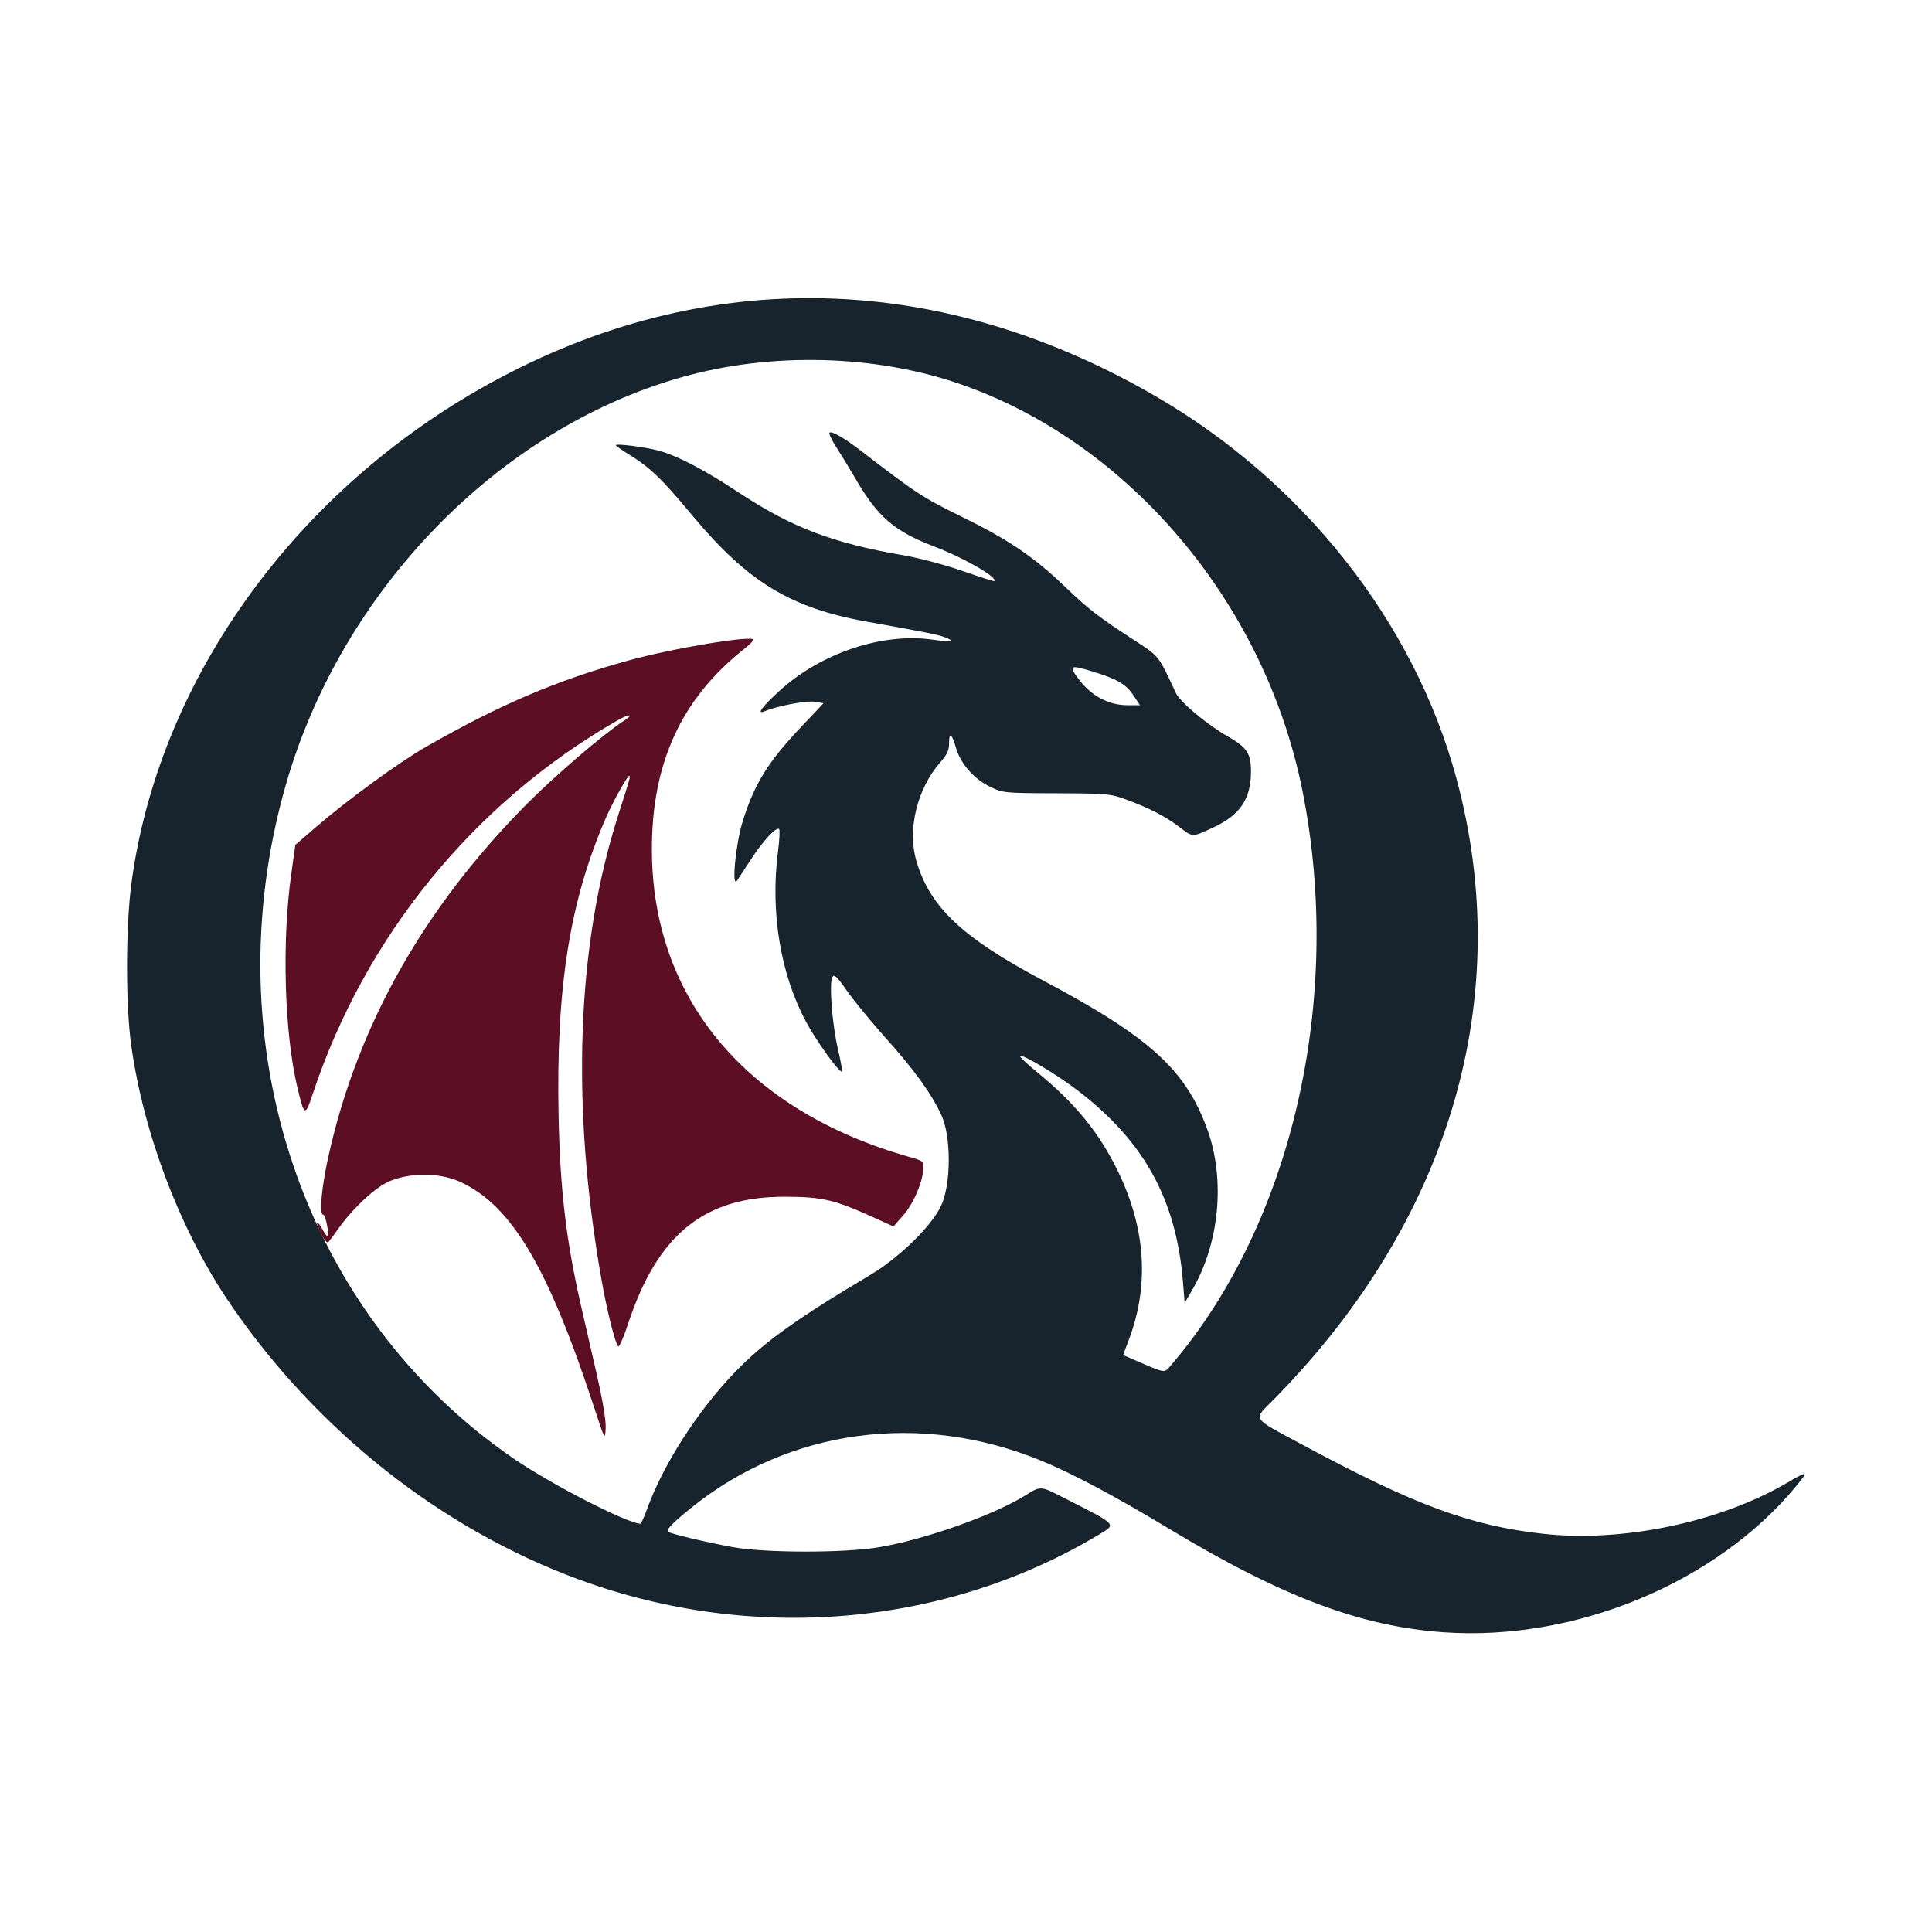
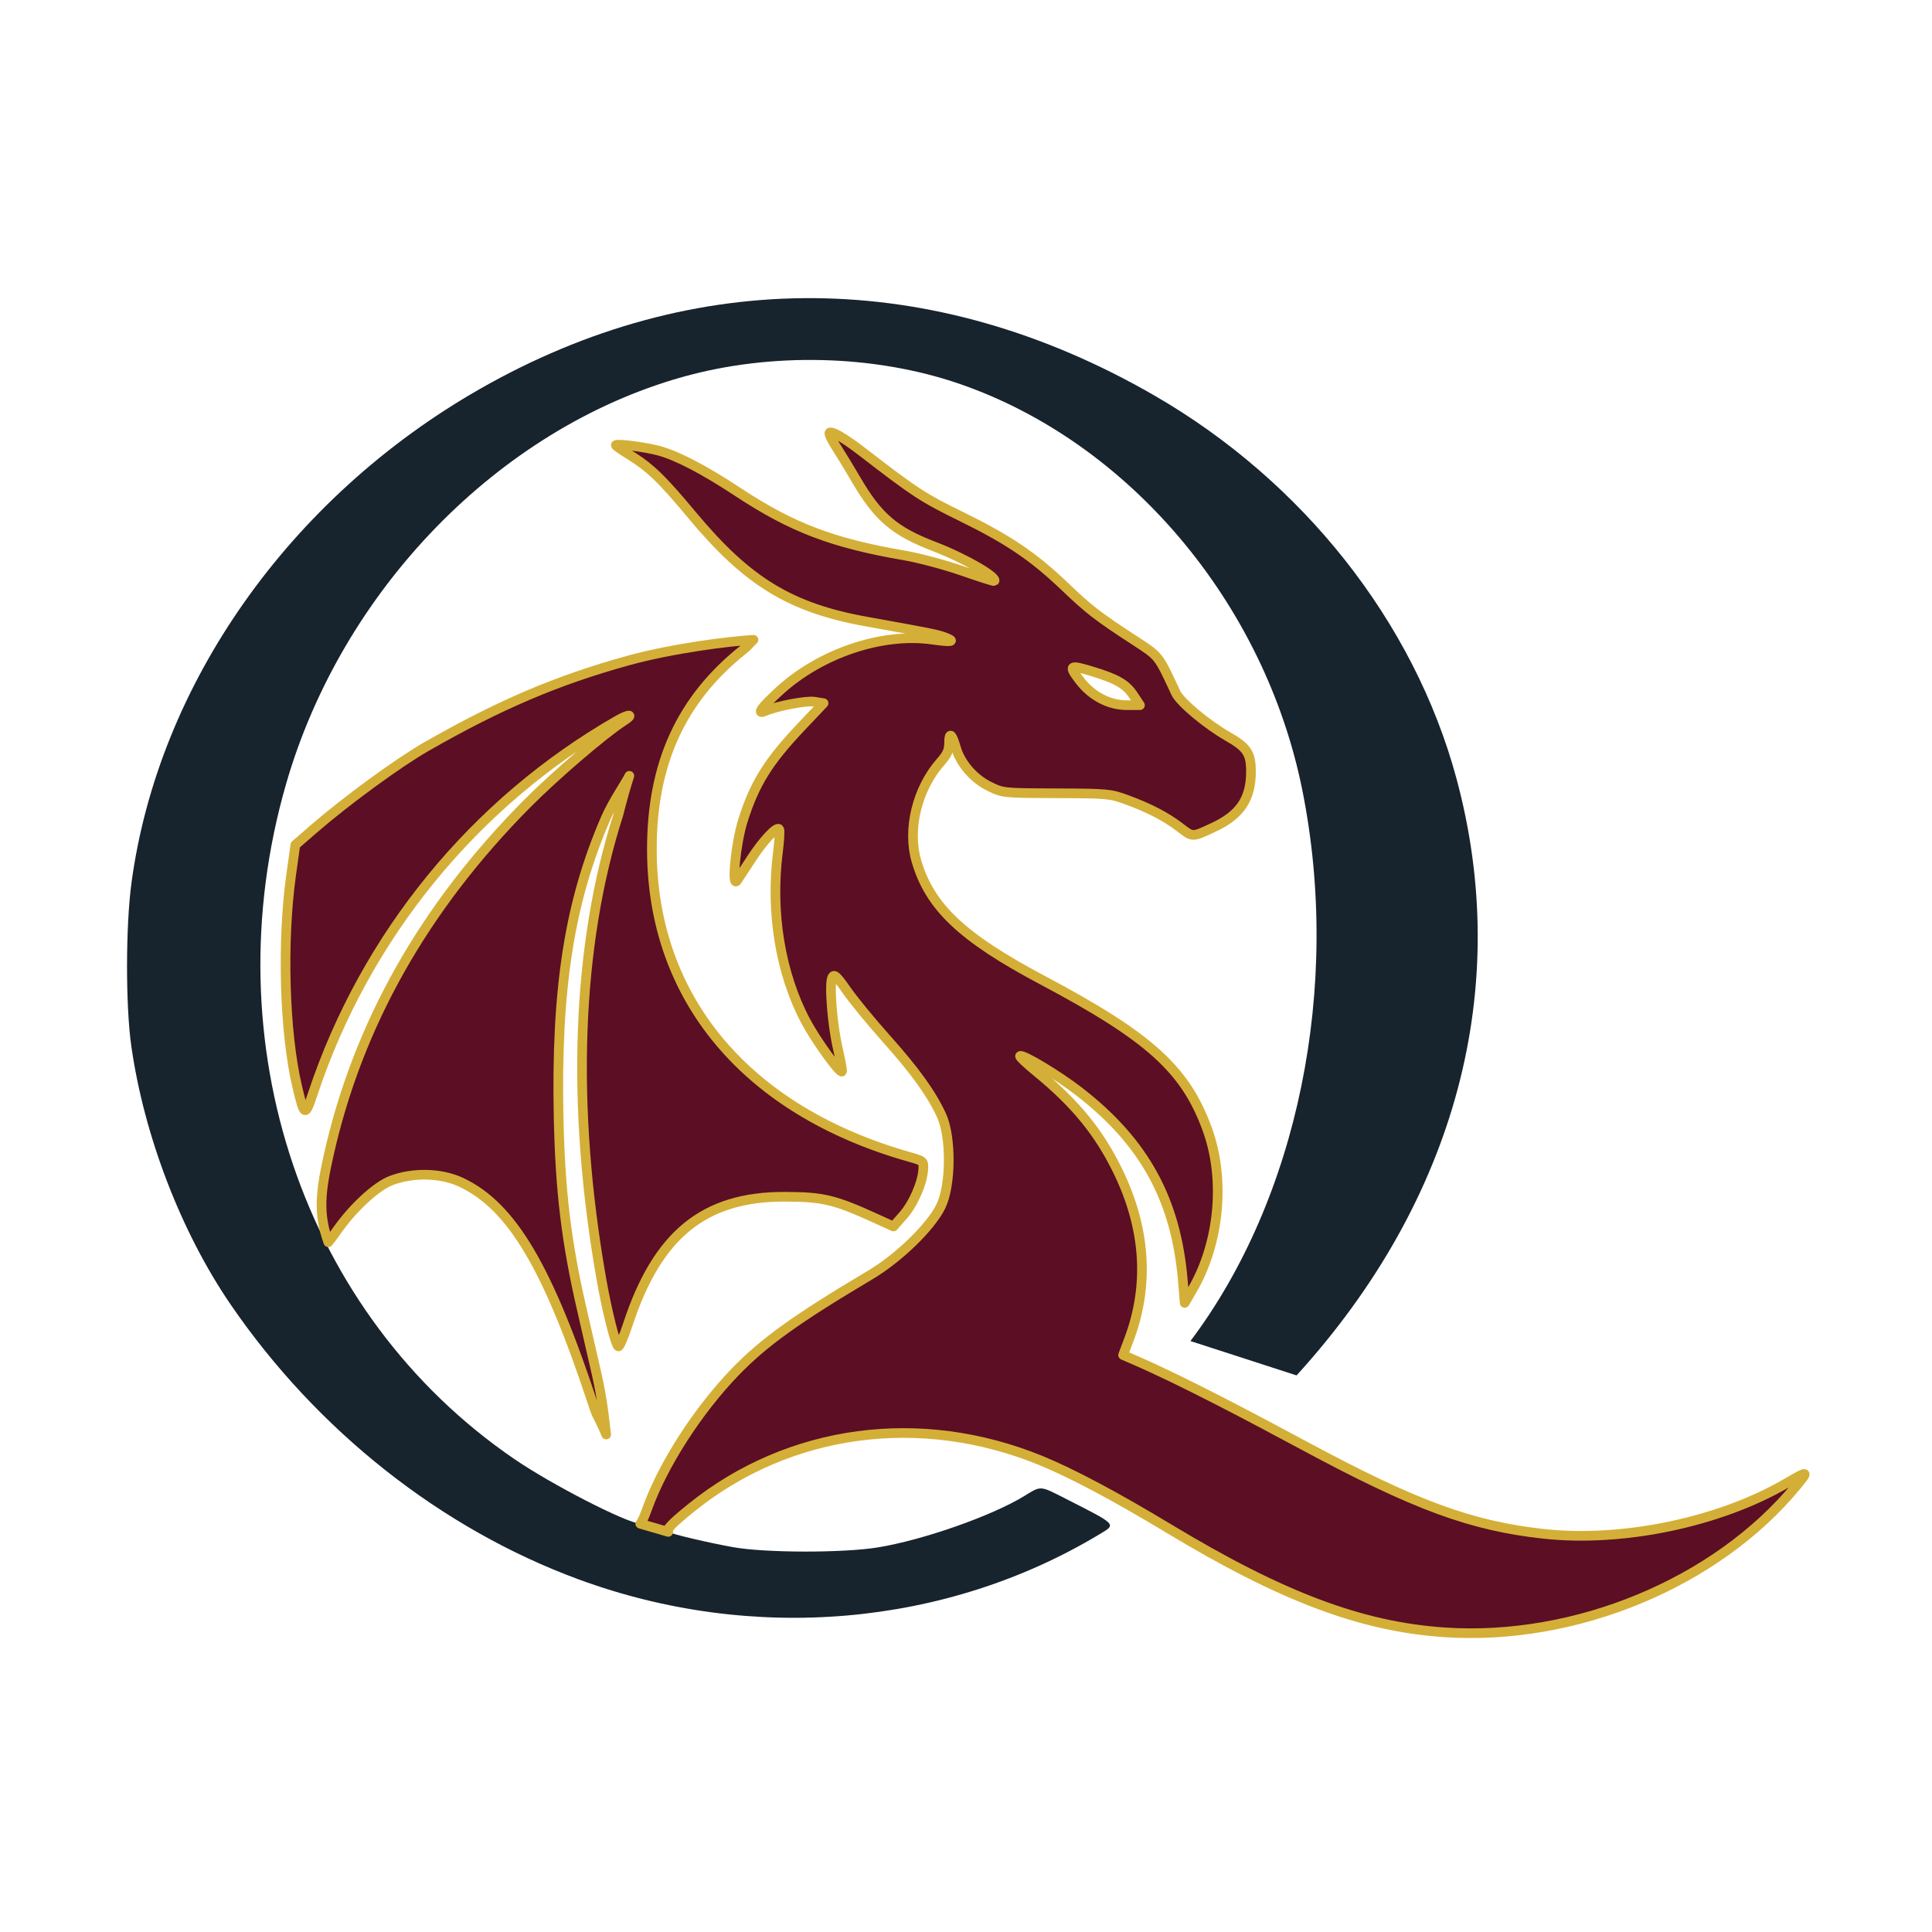
<svg xmlns="http://www.w3.org/2000/svg" width="800" height="800" viewBox="0 0 800 800" role="img" aria-labelledby="title desc">
  <g id="questaria-symbol" transform="translate(7 37)">
-     <path id="dragon-q" fill="#17232d" d="M591.00,638.90 C556.59,636.55 523.77,624.18 477.00,595.96 C454.88,582.61 436.97,573.08 424.02,567.78 C374.22,547.39 319.96,554.65 279.51,587.12 C271.33,593.69 268.54,596.60 269.71,597.32 C271.21,598.25 286.23,601.79 296.50,603.64 C309.80,606.04 342.05,606.09 356.50,603.75 C375.20,600.71 403.71,590.70 417.15,582.46 C424.19,578.15 423.51,578.11 434.05,583.47 C455.79,594.53 455.33,594.06 448.31,598.28 C384.72,636.58 304.72,643.52 232.63,617.00 C175.75,596.07 124.33,555.47 88.55,503.24 C67.97,473.19 52.60,433.18 47.35,396.00 C44.99,379.32 45.03,346.56 47.43,328.66 C58.47,246.40 112.80,169.25 191.38,124.25 C280.86,73.01 379.40,73.89 470.99,126.76 C532.50,162.26 578.46,220.44 595.99,285.00 C620.64,375.77 593.65,468.03 520.74,542.18 C511.70,551.37 510.53,549.51 533.00,561.60 C578.97,586.31 602.05,594.82 632.12,598.12 C664.89,601.72 705.04,593.33 732.92,577.05 C741.80,571.86 742.06,571.94 736.86,578.25 C703.79,618.38 645.47,642.63 591.00,638.90 Z M260.98,587.75 C267.56,569.48 281.95,547.11 297.40,531.11 C309.29,518.79 322.87,509.04 353.24,491.00 C365.17,483.91 378.45,471.02 382.59,462.50 C386.86,453.70 386.97,433.64 382.79,424.71 C378.51,415.58 371.93,406.45 359.90,392.98 C353.77,386.12 346.47,377.23 343.68,373.23 C339.46,367.19 338.44,366.24 337.66,367.64 C336.26,370.14 337.59,387.19 339.97,397.39 C341.11,402.28 341.87,406.47 341.65,406.69 C340.77,407.56 331.00,394.03 326.71,386.00 C316.15,366.25 311.94,340.72 315.13,315.79 C315.76,310.92 315.98,306.65 315.62,306.29 C314.52,305.19 308.95,311.17 304.11,318.62 C301.58,322.53 298.92,326.58 298.21,327.62 C295.81,331.13 297.63,312.28 300.60,302.86 C305.45,287.46 311.07,278.43 324.88,263.84 L334.03,254.18 330.26,253.57 C326.87,253.03 314.86,255.31 309.75,257.47 C306.04,259.04 308.29,255.90 315.75,249.08 C332.87,233.44 358.25,224.92 378.97,227.84 C387.10,228.99 388.90,228.69 384.39,226.93 C381.44,225.78 377.46,224.98 352.08,220.44 C320.34,214.76 302.63,203.98 279.59,176.33 C266.88,161.07 262.14,156.53 253.18,151.02 C250.33,149.26 248.00,147.62 248.00,147.36 C248.00,146.54 260.34,148.12 265.93,149.66 C273.64,151.79 284.60,157.52 298.50,166.69 C320.91,181.48 337.68,187.87 367.52,193.00 C373.59,194.04 384.37,196.92 391.49,199.40 C398.60,201.88 404.55,203.78 404.71,203.62 C406.24,202.10 392.34,194.08 380.00,189.36 C363.40,183.01 356.57,177.18 347.47,161.59 C344.88,157.14 341.20,151.10 339.30,148.16 C337.41,145.22 336.13,142.54 336.47,142.20 C337.36,141.31 342.65,144.37 350.03,150.07 C371.99,167.02 375.15,169.08 391.12,176.91 C410.61,186.46 420.95,193.47 434.00,205.94 C443.98,215.49 447.54,218.23 463.00,228.31 C473.08,234.88 472.58,234.24 479.90,249.93 C481.67,253.73 492.67,262.95 501.38,267.93 C509.40,272.52 511.00,274.95 511.00,282.51 C511.00,293.83 506.47,300.53 495.33,305.67 C486.49,309.76 487.02,309.77 481.35,305.43 C475.68,301.11 468.83,297.57 459.50,294.14 C452.80,291.67 451.55,291.56 430.41,291.48 C408.37,291.39 408.31,291.39 402.64,288.61 C396.17,285.45 390.66,279.06 388.83,272.60 C387.17,266.78 386.00,265.93 386.00,270.56 C386.00,273.67 385.24,275.38 382.48,278.51 C372.76,289.53 368.64,306.37 372.45,319.49 C377.98,338.50 391.41,351.21 424.50,368.76 C469.07,392.41 483.90,405.83 492.93,430.68 C500.44,451.36 497.97,477.75 486.70,497.09 L483.55,502.50 482.81,493.50 C480.02,459.84 466.91,435.90 439.79,414.95 C431.01,408.16 416.33,399.34 415.38,400.29 C415.11,400.56 418.20,403.49 422.26,406.80 C438.33,419.94 448.19,432.03 456.02,448.21 C467.43,471.79 468.93,495.21 460.47,517.67 L458.05,524.09 462.78,526.14 C475.93,531.83 475.00,531.69 477.90,528.31 C528.12,469.63 549.46,376.38 532.33,290.50 C516.85,212.86 460.53,146.06 390.19,121.90 C355.02,109.82 312.23,108.78 275.50,119.13 C199.51,140.52 134.56,207.28 111.41,287.79 C80.56,395.08 118.59,507.44 206.00,567.18 C221.46,577.75 252.07,593.47 258.12,593.95 C258.45,593.98 259.75,591.19 260.98,587.75 Z M462.33,250.93 C459.27,246.30 455.55,244.14 445.26,241.01 C435.84,238.15 435.32,238.51 440.00,244.64 C445.03,251.23 452.20,255.00 459.71,255.00 L465.03,255.00 462.33,250.93 Z" />
-     <path id="dragon-wing" fill="#5c0e24" d="M239.08,546.00 C220.06,487.97 205.09,462.56 184.02,452.60 C175.67,448.65 163.98,448.36 154.86,451.88 C148.87,454.20 139.34,462.94 132.93,472.00 C131.18,474.48 129.39,476.89 128.95,477.37 C128.52,477.85 127.19,476.34 126.01,474.02 C124.83,471.70 124.08,469.58 124.36,469.31 C124.63,469.04 125.59,470.25 126.50,472.00 C127.41,473.75 128.35,474.98 128.61,474.73 C129.38,473.95 127.80,466.00 126.87,466.00 C125.08,466.00 126.10,454.73 129.10,441.33 C141.17,387.39 168.50,338.95 211.09,295.97 C222.88,284.09 243.15,266.70 251.28,261.51 C255.65,258.72 253.59,258.49 248.80,261.23 C189.40,295.25 144.26,350.53 122.53,415.89 C119.32,425.54 119.00,425.39 116.04,412.85 C110.74,390.31 109.69,352.92 113.57,325.17 L115.30,312.85 123.30,305.92 C136.60,294.41 158.07,278.73 169.50,272.19 C199.92,254.78 223.52,244.71 253.00,236.55 C271.62,231.40 305.00,225.86 305.00,227.93 C305.00,228.33 303.09,230.19 300.75,232.04 C275.02,252.50 262.83,279.23 262.93,315.01 C263.09,376.47 302.06,422.92 369.50,442.05 C375.42,443.73 375.50,443.80 375.30,447.21 C374.97,452.86 371.20,461.49 366.95,466.32 L362.96,470.85 355.73,467.56 C338.51,459.72 333.83,458.60 318.00,458.55 C284.60,458.44 265.27,474.12 253.04,511.26 C251.28,516.62 249.47,520.79 249.03,520.52 C247.84,519.79 244.40,506.14 242.08,493.00 C229.32,420.67 231.71,354.42 249.03,300.40 C253.89,285.23 254.04,284.70 253.60,284.26 C253.07,283.74 246.82,294.91 243.95,301.50 C228.88,336.11 223.19,372.00 224.31,425.50 C224.95,456.14 227.48,477.20 233.88,505.00 C234.95,509.68 237.69,521.60 239.96,531.50 C242.61,543.07 243.98,551.28 243.79,554.50 C243.50,559.48 243.48,559.44 239.08,546.00 Z" />
+     <path id="q-ring" fill="#17232d" d="M 269.71,597.32 C 271.21,598.25 286.23,601.79 296.5,603.64 C 309.8,606.04 342.05,606.09 356.5,603.75 C 375.2,600.71 403.71,590.7 417.15,582.46 C 424.19,578.15 423.51,578.11 434.05,583.47 C 455.79,594.53 455.33,594.06 448.31,598.28 C 384.72,636.58 304.72,643.52 232.63,617 C 175.75,596.07 124.33,555.47 88.55,503.24 C 67.97,473.19 52.6,433.18 47.35,396 C 44.99,379.32 45.03,346.56 47.43,328.66 C 58.47,246.4 112.8,169.25 191.38,124.25 C 280.86,73.01 379.4,73.89 470.99,126.76 C 532.5,162.26 578.46,220.44 595.99,285 C 619.581,371.871 595.873,460.107 529.881,532.526 L 485.939,518.299 C 530.355,459.373 548.516,371.647 532.33,290.5 C 516.85,212.86 460.53,146.06 390.19,121.9 C 355.02,109.82 312.23,108.78 275.5,119.13 C 199.51,140.52 134.56,207.28 111.41,287.79 C 80.56,395.08 118.59,507.44 206,567.18 C 221.46,577.75 252.07,593.47 258.12,593.95 L 269.71,597.32 Z" />
+     <path id="dragon-body" fill="#5c0e24" fill-rule="evenodd" d="M 260.98,587.75 C 267.56,569.48 281.95,547.11 297.4,531.11 C 309.29,518.79 322.87,509.04 353.24,491 C 365.17,483.91 378.45,471.02 382.59,462.5 C 386.86,453.7 386.97,433.64 382.79,424.71 C 378.51,415.58 371.93,406.45 359.9,392.98 C 353.77,386.12 346.47,377.23 343.68,373.23 C 339.46,367.19 338.44,366.24 337.66,367.64 C 336.26,370.14 337.59,387.19 339.97,397.39 C 341.11,402.28 341.87,406.47 341.65,406.69 C 340.77,407.56 331,394.03 326.71,386 C 316.15,366.25 311.94,340.72 315.13,315.79 C 315.76,310.92 315.98,306.65 315.62,306.29 C 314.52,305.19 308.95,311.17 304.11,318.62 C 301.58,322.53 298.92,326.58 298.21,327.62 C 295.81,331.13 297.63,312.28 300.6,302.86 C 305.45,287.46 311.07,278.43 324.88,263.84 L 334.03,254.18 L 330.26,253.57 C 326.87,253.03 314.86,255.31 309.75,257.47 C 306.04,259.04 308.29,255.9 315.75,249.08 C 332.87,233.44 358.25,224.92 378.97,227.84 C 387.1,228.99 388.9,228.69 384.39,226.93 C 381.44,225.78 377.46,224.98 352.08,220.44 C 320.34,214.76 302.63,203.98 279.59,176.33 C 266.88,161.07 262.14,156.53 253.18,151.02 C 250.33,149.26 248,147.62 248,147.36 C 248,146.54 260.34,148.12 265.93,149.66 C 273.64,151.79 284.6,157.52 298.5,166.69 C 320.91,181.48 337.68,187.87 367.52,193 C 373.59,194.04 384.37,196.92 391.49,199.4 C 398.6,201.88 404.55,203.78 404.71,203.62 C 406.24,202.1 392.34,194.08 380,189.36 C 363.4,183.01 356.57,177.18 347.47,161.59 C 344.88,157.14 341.2,151.1 339.3,148.16 C 337.41,145.22 336.13,142.54 336.47,142.2 C 337.36,141.31 342.65,144.37 350.03,150.07 C 371.99,167.02 375.15,169.08 391.12,176.91 C 410.61,186.46 420.95,193.47 434,205.94 C 443.98,215.49 447.54,218.23 463,228.31 C 473.08,234.88 472.58,234.24 479.9,249.93 C 481.67,253.73 492.67,262.95 501.38,267.93 C 509.4,272.52 511,274.95 511,282.51 C 511,293.83 506.47,300.53 495.33,305.67 C 486.49,309.76 487.02,309.77 481.35,305.43 C 475.68,301.11 468.83,297.57 459.5,294.14 C 452.8,291.67 451.55,291.56 430.41,291.48 C 408.37,291.39 408.31,291.39 402.64,288.61 C 396.17,285.45 390.66,279.06 388.83,272.6 C 387.17,266.78 386,265.93 386,270.56 C 386,273.67 385.24,275.38 382.48,278.51 C 372.76,289.53 368.64,306.37 372.45,319.49 C 377.98,338.5 391.41,351.21 424.5,368.76 C 469.07,392.41 483.9,405.83 492.93,430.68 C 500.44,451.36 497.97,477.75 486.7,497.09 L 483.55,502.5 L 482.81,493.5 C 480.02,459.84 466.91,435.9 439.79,414.95 C 431.01,408.16 416.33,399.34 415.38,400.29 C 415.11,400.56 418.2,403.49 422.26,406.8 C 438.33,419.94 448.19,432.03 456.02,448.21 C 467.43,471.79 468.93,495.21 460.47,517.67 L 458.05,524.09 L 462.78,526.14 C 482.966,534.889 511.86,550.237 533,561.6 C 578.97,586.31 602.05,594.82 632.12,598.12 C 664.89,601.72 705.04,593.33 732.92,577.05 C 741.8,571.86 742.06,571.94 736.86,578.25 C 703.79,618.38 645.47,642.63 591,638.9 C 556.59,636.55 523.77,624.18 477,595.96 C 454.88,582.61 436.97,573.08 424.02,567.78 C 374.22,547.39 319.96,554.65 279.51,587.12 C 271.33,593.69 268.54,596.6 269.71,597.32 L 258.12,593.95 C 258.45,593.98 259.75,591.19 260.98,587.75 Z M 462.33,250.93 C 459.27,246.3 455.55,244.14 445.26,241.01 C 435.84,238.15 435.32,238.51 440.0,244.64 C 445.03,251.23 452.2,255.0 459.71,255.0 L 465.03,255.0 L 462.33,250.93 Z" stroke="#D4AF37" stroke-width="4" stroke-linejoin="round" stroke-linecap="round" />
+     <path id="dragon-wing" fill="#5c0e24" d="M 239.08,546 C 220.06,487.97 205.09,462.56 184.02,452.6 C 175.67,448.65 163.98,448.36 154.86,451.88 C 148.87,454.2 139.34,462.94 132.93,472 C 131.18,474.48 129.39,476.89 128.95,477.37 C 124.6,465.4 125.824,455.968 129.1,441.33 C 141.17,387.39 168.5,338.95 211.09,295.97 C 222.88,284.09 243.15,266.7 251.28,261.51 C 255.65,258.72 253.59,258.49 248.8,261.23 C 189.4,295.25 144.26,350.53 122.53,415.89 C 119.32,425.54 119,425.39 116.04,412.85 C 110.74,390.31 109.69,352.92 113.57,325.17 L 115.3,312.85 L 123.3,305.92 C 136.6,294.41 158.07,278.73 169.5,272.19 C 199.92,254.78 223.52,244.71 253,236.55 C 271.62,231.4 295.2,228.5 305,227.93 C 304,228.7 303.09,230.19 300.75,232.04 C 275.02,252.5 262.83,279.23 262.93,315.01 C 263.09,376.47 302.06,422.92 369.5,442.05 C 375.42,443.73 375.5,443.8 375.3,447.21 C 374.97,452.86 371.2,461.49 366.95,466.32 L 362.96,470.85 L 355.73,467.56 C 338.51,459.72 333.83,458.6 318,458.55 C 284.6,458.44 265.27,474.12 253.04,511.26 C 251.28,516.62 249.47,520.79 249.03,520.52 C 247.84,519.79 244.4,506.14 242.08,493 C 229.32,420.67 231.71,354.42 249.03,300.4 C 250.65,294 252.3,288.2 253.6,284.26 C 252.6,286.5 246.82,294.91 243.95,301.5 C 228.88,336.11 223.19,372 224.31,425.5 C 224.95,456.14 227.48,477.2 233.88,505 C 234.95,509.68 237.69,521.6 239.96,531.5 C 242.6,543.1 243.2,550.5 244,557 C 242.1,552 240.326,549.801 239.08,546 Z" stroke="#D4AF37" stroke-width="4" stroke-linejoin="round" stroke-linecap="round" />
  </g>
</svg>
